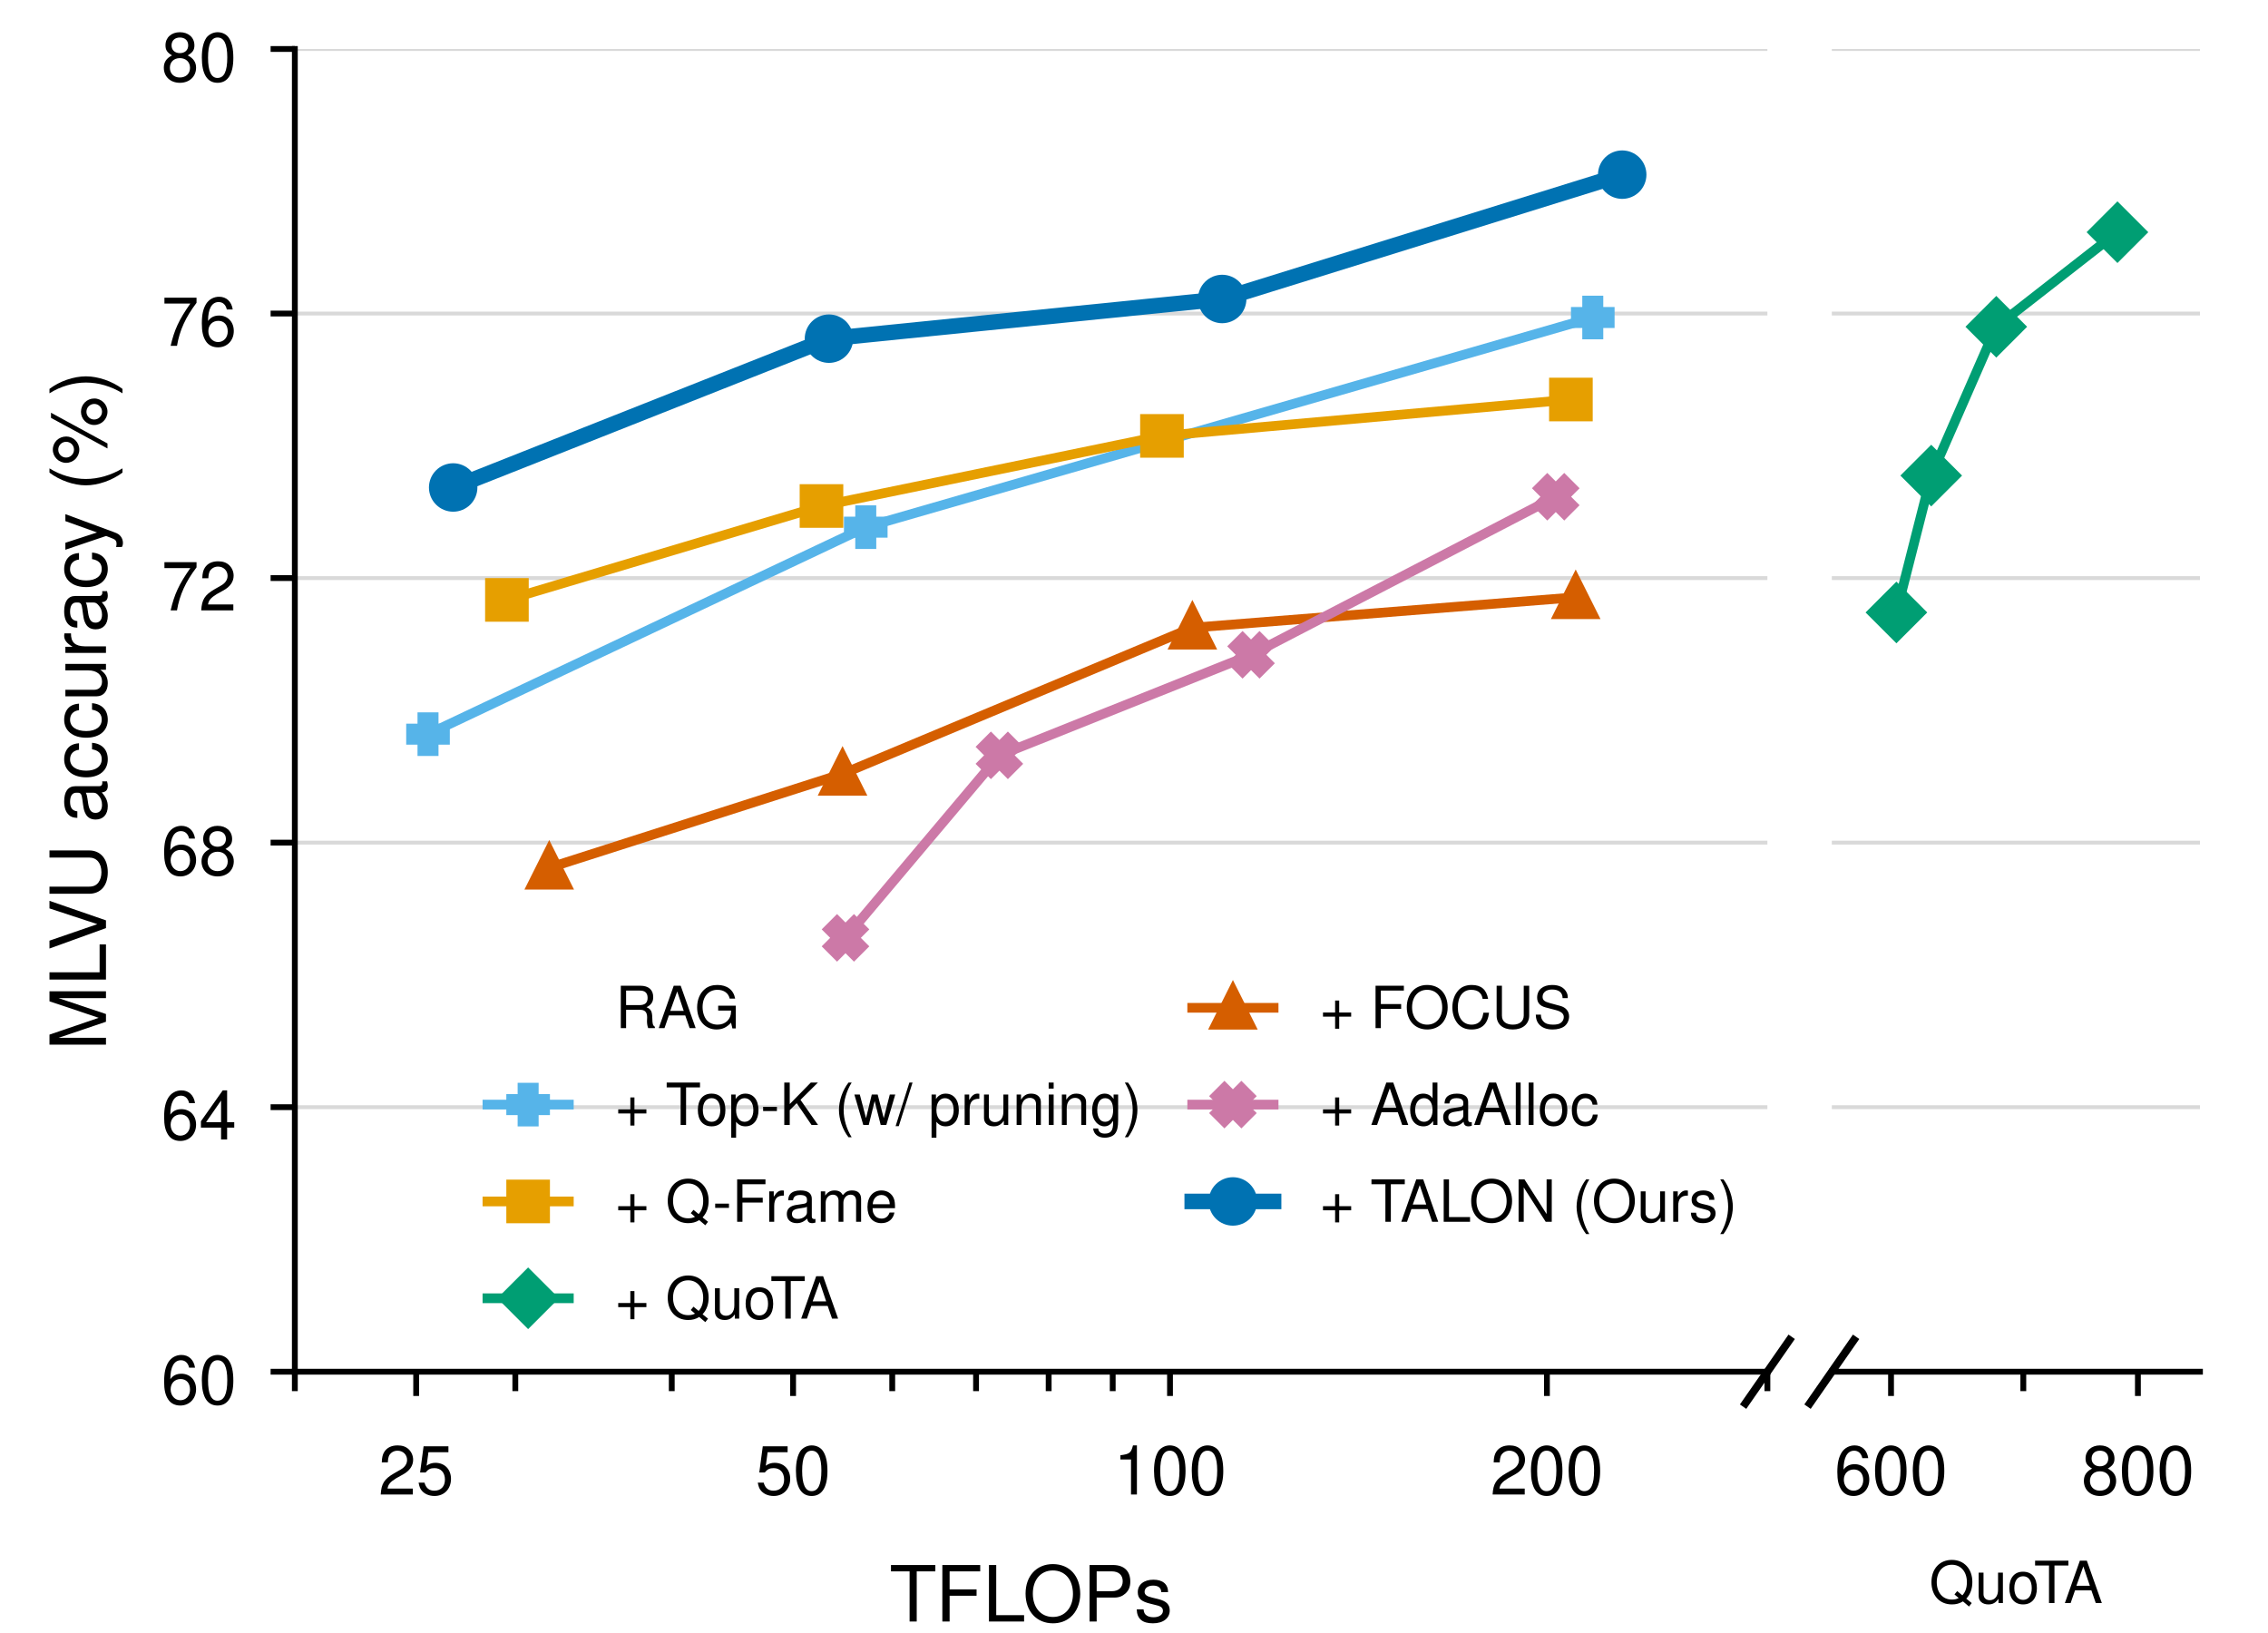
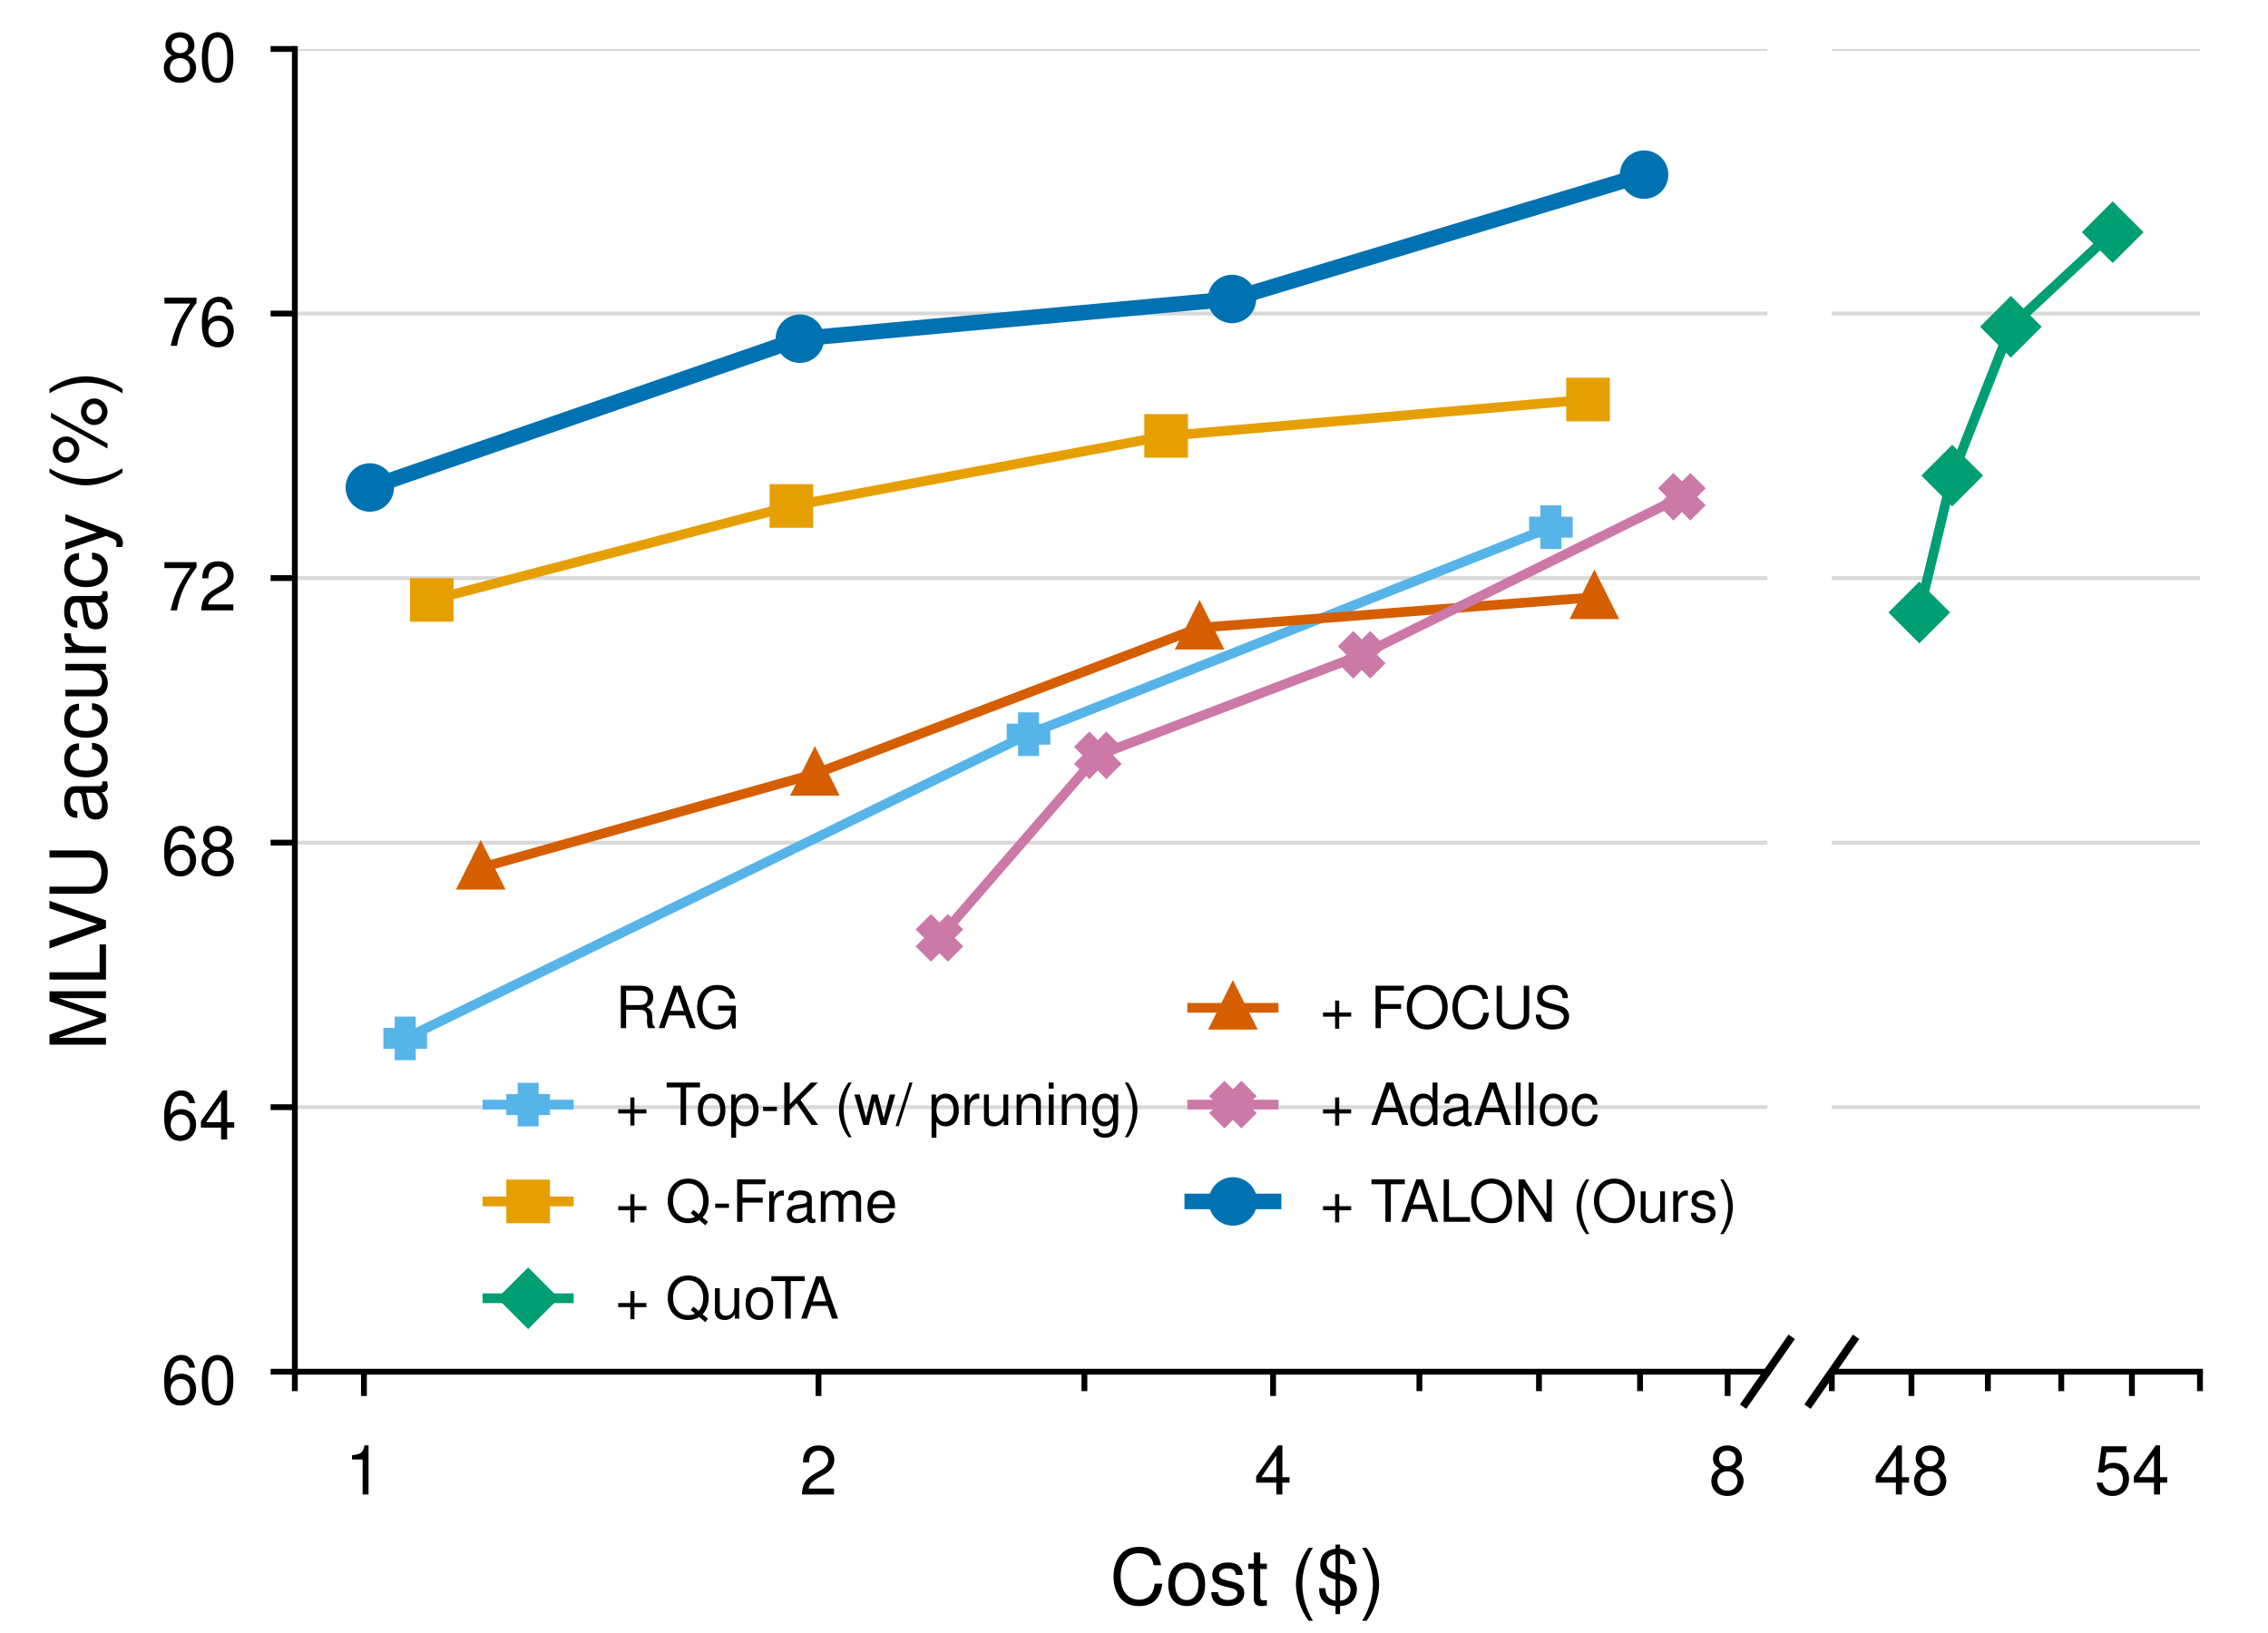
<svg xmlns="http://www.w3.org/2000/svg" xmlns:xlink="http://www.w3.org/1999/xlink" width="234pt" height="168.48pt" viewBox="0 0 234 168.48" version="1.1">
  <defs>
    <style type="text/css">*{stroke-linejoin: round; stroke-linecap: butt}</style>
  </defs>
  <g id="figure_1">
    <g id="patch_1">
      <path d="M 0 168.48  L 234 168.48  L 234 0  L 0 0  z " style="fill: #ffffff" />
    </g>
    <g id="axes_1">
      <g id="patch_2">
        <path d="M 30.42 141.523  L 182.35 141.523  L 182.35 5.054  L 30.42 5.054  z " style="fill: #ffffff" />
      </g>
      <g id="matplotlib.axis_1">
        <g id="xtick_1">
          <g id="line2d_1">
            <defs>
-               <path id="m18470038ee" d="M 0 0  L 0 2.5  " style="stroke: #000000; stroke-width: 0.6" />
+               <path id="m0f5b8f8ce3" d="M 0 0  L 0 2.5  " style="stroke: #000000; stroke-width: 0.6" />
            </defs>
            <g>
-               <use xlink:href="#m18470038ee" x="42.939" y="141.523" style="stroke: #000000; stroke-width: 0.6" />
+               <use xlink:href="#m0f5b8f8ce3" x="37.549" y="141.523" style="stroke: #000000; stroke-width: 0.6" />
            </g>
          </g>
          <g id="text_1">
-             <text style="font-size: 7px; font-family: 'Helvetica Neue', 'Helvetica', 'Arial', 'TeX Gyre Heros', 'Nimbus Sans', 'Liberation Sans', 'DejaVu Sans', sans-serif; text-anchor: middle" x="42.939" y="154.187" transform="rotate(-0 42.93908 154.1872)">25</text>
+             <text style="font-size: 7px; font-family: 'Helvetica Neue', 'Helvetica', 'Arial', 'TeX Gyre Heros', 'Nimbus Sans', 'Liberation Sans', 'DejaVu Sans', sans-serif; text-anchor: middle" x="37.549" y="154.187" transform="rotate(-0 37.54892 154.1872)">1</text>
          </g>
        </g>
        <g id="xtick_2">
          <g id="line2d_2">
            <g>
-               <use xlink:href="#m18470038ee" x="81.827" y="141.523" style="stroke: #000000; stroke-width: 0.6" />
+               <use xlink:href="#m0f5b8f8ce3" x="84.449" y="141.523" style="stroke: #000000; stroke-width: 0.6" />
            </g>
          </g>
          <g id="text_2">
-             <text style="font-size: 7px; font-family: 'Helvetica Neue', 'Helvetica', 'Arial', 'TeX Gyre Heros', 'Nimbus Sans', 'Liberation Sans', 'DejaVu Sans', sans-serif; text-anchor: middle" x="81.827" y="154.187" transform="rotate(-0 81.82689 154.1872)">50</text>
+             <text style="font-size: 7px; font-family: 'Helvetica Neue', 'Helvetica', 'Arial', 'TeX Gyre Heros', 'Nimbus Sans', 'Liberation Sans', 'DejaVu Sans', sans-serif; text-anchor: middle" x="84.449" y="154.187" transform="rotate(-0 84.44876 154.1872)">2</text>
          </g>
        </g>
        <g id="xtick_3">
          <g id="line2d_3">
            <g>
-               <use xlink:href="#m18470038ee" x="120.715" y="141.523" style="stroke: #000000; stroke-width: 0.6" />
+               <use xlink:href="#m0f5b8f8ce3" x="131.349" y="141.523" style="stroke: #000000; stroke-width: 0.6" />
            </g>
          </g>
          <g id="text_3">
-             <text style="font-size: 7px; font-family: 'Helvetica Neue', 'Helvetica', 'Arial', 'TeX Gyre Heros', 'Nimbus Sans', 'Liberation Sans', 'DejaVu Sans', sans-serif; text-anchor: middle" x="120.715" y="154.187" transform="rotate(-0 120.7147 154.1872)">100</text>
+             <text style="font-size: 7px; font-family: 'Helvetica Neue', 'Helvetica', 'Arial', 'TeX Gyre Heros', 'Nimbus Sans', 'Liberation Sans', 'DejaVu Sans', sans-serif; text-anchor: middle" x="131.349" y="154.187" transform="rotate(-0 131.3486 154.1872)">4</text>
          </g>
        </g>
        <g id="xtick_4">
          <g id="line2d_4">
            <g>
-               <use xlink:href="#m18470038ee" x="159.603" y="141.523" style="stroke: #000000; stroke-width: 0.6" />
+               <use xlink:href="#m0f5b8f8ce3" x="178.248" y="141.523" style="stroke: #000000; stroke-width: 0.6" />
            </g>
          </g>
          <g id="text_4">
-             <text style="font-size: 7px; font-family: 'Helvetica Neue', 'Helvetica', 'Arial', 'TeX Gyre Heros', 'Nimbus Sans', 'Liberation Sans', 'DejaVu Sans', sans-serif; text-anchor: middle" x="159.603" y="154.187" transform="rotate(-0 159.6025 154.1872)">200</text>
+             <text style="font-size: 7px; font-family: 'Helvetica Neue', 'Helvetica', 'Arial', 'TeX Gyre Heros', 'Nimbus Sans', 'Liberation Sans', 'DejaVu Sans', sans-serif; text-anchor: middle" x="178.248" y="154.187" transform="rotate(-0 178.2484 154.1872)">8</text>
          </g>
        </g>
        <g id="xtick_5">
          <g id="line2d_5">
            <defs>
-               <path id="mc4ffd150a0" d="M 0 0  L 0 2  " style="stroke: #000000; stroke-width: 0.6" />
+               <path id="mf58f7407f6" d="M 0 0  L 0 2  " style="stroke: #000000; stroke-width: 0.6" />
            </defs>
            <g>
-               <use xlink:href="#mc4ffd150a0" x="30.42" y="141.523" style="stroke: #000000; stroke-width: 0.6" />
+               <use xlink:href="#mf58f7407f6" x="30.42" y="141.523" style="stroke: #000000; stroke-width: 0.6" />
            </g>
          </g>
        </g>
        <g id="xtick_6">
          <g id="line2d_6">
            <g>
-               <use xlink:href="#mc4ffd150a0" x="53.168" y="141.523" style="stroke: #000000; stroke-width: 0.6" />
+               <use xlink:href="#mf58f7407f6" x="111.883" y="141.523" style="stroke: #000000; stroke-width: 0.6" />
            </g>
          </g>
        </g>
        <g id="xtick_7">
          <g id="line2d_7">
            <g>
-               <use xlink:href="#mc4ffd150a0" x="69.308" y="141.523" style="stroke: #000000; stroke-width: 0.6" />
+               <use xlink:href="#mf58f7407f6" x="146.447" y="141.523" style="stroke: #000000; stroke-width: 0.6" />
            </g>
          </g>
        </g>
        <g id="xtick_8">
          <g id="line2d_8">
            <g>
-               <use xlink:href="#mc4ffd150a0" x="92.056" y="141.523" style="stroke: #000000; stroke-width: 0.6" />
+               <use xlink:href="#mf58f7407f6" x="158.783" y="141.523" style="stroke: #000000; stroke-width: 0.6" />
            </g>
          </g>
        </g>
        <g id="xtick_9">
          <g id="line2d_9">
            <g>
-               <use xlink:href="#mc4ffd150a0" x="100.704" y="141.523" style="stroke: #000000; stroke-width: 0.6" />
-             </g>
-           </g>
-         </g>
-         <g id="xtick_10">
-           <g id="line2d_10">
-             <g>
-               <use xlink:href="#mc4ffd150a0" x="108.196" y="141.523" style="stroke: #000000; stroke-width: 0.6" />
-             </g>
-           </g>
-         </g>
-         <g id="xtick_11">
-           <g id="line2d_11">
-             <g>
-               <use xlink:href="#mc4ffd150a0" x="114.804" y="141.523" style="stroke: #000000; stroke-width: 0.6" />
-             </g>
-           </g>
-         </g>
-         <g id="xtick_12">
-           <g id="line2d_12">
-             <g>
-               <use xlink:href="#mc4ffd150a0" x="182.35" y="141.523" style="stroke: #000000; stroke-width: 0.6" />
+               <use xlink:href="#mf58f7407f6" x="169.213" y="141.523" style="stroke: #000000; stroke-width: 0.6" />
            </g>
          </g>
        </g>
        <g id="text_5">
-           <text style="font-size: 8px; font-family: 'Helvetica Neue', 'Helvetica', 'Arial', 'TeX Gyre Heros', 'Nimbus Sans', 'Liberation Sans', 'DejaVu Sans', sans-serif; text-anchor: middle" x="106.385" y="167.294" transform="rotate(-0 106.3852 167.2942)">TFLOPs</text>
+           <text style="font-size: 8px; font-family: 'Helvetica Neue', 'Helvetica', 'Arial', 'TeX Gyre Heros', 'Nimbus Sans', 'Liberation Sans', 'DejaVu Sans', sans-serif; text-anchor: middle" x="128.7" y="165.515" transform="rotate(-0 128.7 165.5155)">Cost ($)</text>
        </g>
      </g>
      <g id="matplotlib.axis_2">
        <g id="ytick_1">
-           <g id="line2d_13">
-             <path d="M 30.42 141.523  L 182.35 141.523  " clip-path="url(#p15c78c3ece)" style="fill: none; stroke: #d9d9d9; stroke-width: 0.4; stroke-linecap: square" />
-           </g>
-           <g id="line2d_14">
+           <g id="line2d_10">
+             <path d="M 30.42 141.523  L 182.35 141.523  " clip-path="url(#pca9b01bde7)" style="fill: none; stroke: #d9d9d9; stroke-width: 0.4; stroke-linecap: square" />
+           </g>
+           <g id="line2d_11">
            <defs>
-               <path id="ma5e0562d23" d="M 0 0  L -2.5 0  " style="stroke: #000000; stroke-width: 0.6" />
+               <path id="mbfa681f855" d="M 0 0  L -2.5 0  " style="stroke: #000000; stroke-width: 0.6" />
            </defs>
            <g>
-               <use xlink:href="#ma5e0562d23" x="30.42" y="141.523" style="stroke: #000000; stroke-width: 0.6" />
+               <use xlink:href="#mbfa681f855" x="30.42" y="141.523" style="stroke: #000000; stroke-width: 0.6" />
            </g>
          </g>
          <g id="text_6">
            <text style="font-size: 7px; font-family: 'Helvetica Neue', 'Helvetica', 'Arial', 'TeX Gyre Heros', 'Nimbus Sans', 'Liberation Sans', 'DejaVu Sans', sans-serif; text-anchor: end" x="24.42" y="144.855" transform="rotate(-0 24.42 144.8552)">60</text>
          </g>
        </g>
        <g id="ytick_2">
-           <g id="line2d_15">
-             <path d="M 30.42 114.229  L 182.35 114.229  " clip-path="url(#p15c78c3ece)" style="fill: none; stroke: #d9d9d9; stroke-width: 0.4; stroke-linecap: square" />
-           </g>
-           <g id="line2d_16">
-             <g>
-               <use xlink:href="#ma5e0562d23" x="30.42" y="114.229" style="stroke: #000000; stroke-width: 0.6" />
+           <g id="line2d_12">
+             <path d="M 30.42 114.229  L 182.35 114.229  " clip-path="url(#pca9b01bde7)" style="fill: none; stroke: #d9d9d9; stroke-width: 0.4; stroke-linecap: square" />
+           </g>
+           <g id="line2d_13">
+             <g>
+               <use xlink:href="#mbfa681f855" x="30.42" y="114.229" style="stroke: #000000; stroke-width: 0.6" />
            </g>
          </g>
          <g id="text_7">
            <text style="font-size: 7px; font-family: 'Helvetica Neue', 'Helvetica', 'Arial', 'TeX Gyre Heros', 'Nimbus Sans', 'Liberation Sans', 'DejaVu Sans', sans-serif; text-anchor: end" x="24.42" y="117.561" transform="rotate(-0 24.42 117.5614)">64</text>
          </g>
        </g>
        <g id="ytick_3">
-           <g id="line2d_17">
-             <path d="M 30.42 86.936  L 182.35 86.936  " clip-path="url(#p15c78c3ece)" style="fill: none; stroke: #d9d9d9; stroke-width: 0.4; stroke-linecap: square" />
-           </g>
-           <g id="line2d_18">
-             <g>
-               <use xlink:href="#ma5e0562d23" x="30.42" y="86.936" style="stroke: #000000; stroke-width: 0.6" />
+           <g id="line2d_14">
+             <path d="M 30.42 86.936  L 182.35 86.936  " clip-path="url(#pca9b01bde7)" style="fill: none; stroke: #d9d9d9; stroke-width: 0.4; stroke-linecap: square" />
+           </g>
+           <g id="line2d_15">
+             <g>
+               <use xlink:href="#mbfa681f855" x="30.42" y="86.936" style="stroke: #000000; stroke-width: 0.6" />
            </g>
          </g>
          <g id="text_8">
            <text style="font-size: 7px; font-family: 'Helvetica Neue', 'Helvetica', 'Arial', 'TeX Gyre Heros', 'Nimbus Sans', 'Liberation Sans', 'DejaVu Sans', sans-serif; text-anchor: end" x="24.42" y="90.268" transform="rotate(-0 24.42 90.26768)">68</text>
          </g>
        </g>
        <g id="ytick_4">
-           <g id="line2d_19">
-             <path d="M 30.42 59.642  L 182.35 59.642  " clip-path="url(#p15c78c3ece)" style="fill: none; stroke: #d9d9d9; stroke-width: 0.4; stroke-linecap: square" />
-           </g>
-           <g id="line2d_20">
-             <g>
-               <use xlink:href="#ma5e0562d23" x="30.42" y="59.642" style="stroke: #000000; stroke-width: 0.6" />
+           <g id="line2d_16">
+             <path d="M 30.42 59.642  L 182.35 59.642  " clip-path="url(#pca9b01bde7)" style="fill: none; stroke: #d9d9d9; stroke-width: 0.4; stroke-linecap: square" />
+           </g>
+           <g id="line2d_17">
+             <g>
+               <use xlink:href="#mbfa681f855" x="30.42" y="59.642" style="stroke: #000000; stroke-width: 0.6" />
            </g>
          </g>
          <g id="text_9">
            <text style="font-size: 7px; font-family: 'Helvetica Neue', 'Helvetica', 'Arial', 'TeX Gyre Heros', 'Nimbus Sans', 'Liberation Sans', 'DejaVu Sans', sans-serif; text-anchor: end" x="24.42" y="62.974" transform="rotate(-0 24.42 62.97392)">72</text>
          </g>
        </g>
        <g id="ytick_5">
-           <g id="line2d_21">
-             <path d="M 30.42 32.348  L 182.35 32.348  " clip-path="url(#p15c78c3ece)" style="fill: none; stroke: #d9d9d9; stroke-width: 0.4; stroke-linecap: square" />
-           </g>
-           <g id="line2d_22">
-             <g>
-               <use xlink:href="#ma5e0562d23" x="30.42" y="32.348" style="stroke: #000000; stroke-width: 0.6" />
+           <g id="line2d_18">
+             <path d="M 30.42 32.348  L 182.35 32.348  " clip-path="url(#pca9b01bde7)" style="fill: none; stroke: #d9d9d9; stroke-width: 0.4; stroke-linecap: square" />
+           </g>
+           <g id="line2d_19">
+             <g>
+               <use xlink:href="#mbfa681f855" x="30.42" y="32.348" style="stroke: #000000; stroke-width: 0.6" />
            </g>
          </g>
          <g id="text_10">
            <text style="font-size: 7px; font-family: 'Helvetica Neue', 'Helvetica', 'Arial', 'TeX Gyre Heros', 'Nimbus Sans', 'Liberation Sans', 'DejaVu Sans', sans-serif; text-anchor: end" x="24.42" y="35.68" transform="rotate(-0 24.42 35.68016)">76</text>
          </g>
        </g>
        <g id="ytick_6">
-           <g id="line2d_23">
-             <path d="M 30.42 5.054  L 182.35 5.054  " clip-path="url(#p15c78c3ece)" style="fill: none; stroke: #d9d9d9; stroke-width: 0.4; stroke-linecap: square" />
-           </g>
-           <g id="line2d_24">
-             <g>
-               <use xlink:href="#ma5e0562d23" x="30.42" y="5.054" style="stroke: #000000; stroke-width: 0.6" />
+           <g id="line2d_20">
+             <path d="M 30.42 5.054  L 182.35 5.054  " clip-path="url(#pca9b01bde7)" style="fill: none; stroke: #d9d9d9; stroke-width: 0.4; stroke-linecap: square" />
+           </g>
+           <g id="line2d_21">
+             <g>
+               <use xlink:href="#mbfa681f855" x="30.42" y="5.054" style="stroke: #000000; stroke-width: 0.6" />
            </g>
          </g>
          <g id="text_11">
            <text style="font-size: 7px; font-family: 'Helvetica Neue', 'Helvetica', 'Arial', 'TeX Gyre Heros', 'Nimbus Sans', 'Liberation Sans', 'DejaVu Sans', sans-serif; text-anchor: end" x="24.42" y="8.386" transform="rotate(-0 24.42 8.3864)">80</text>
          </g>
        </g>
        <g id="text_12">
          <text style="font-size: 8px; font-family: 'Helvetica Neue', 'Helvetica', 'Arial', 'TeX Gyre Heros', 'Nimbus Sans', 'Liberation Sans', 'DejaVu Sans', sans-serif; text-anchor: middle" x="10.933" y="73.289" transform="rotate(-90 10.93287 73.2888)">MLVU accuracy (%)</text>
        </g>
      </g>
+       <g id="line2d_22">
+         <path d="M 180.071 144.798  L 184.629 138.248  " style="fill: none; stroke: #000000; stroke-width: 0.8; stroke-linecap: square" />
+       </g>
+       <g id="line2d_23" />
+       <g id="line2d_24">
+         <path d="M 41.81 107.133  L 106.119 75.745  L 160.012 54.388  " clip-path="url(#pca9b01bde7)" style="fill: none; stroke: #56b4e9; stroke-linecap: square" />
+         <defs>
+           <path id="m81ebf027b1" d="M -0.583 1.75  L 0.583 1.75  L 0.583 0.583  L 1.75 0.583  L 1.75 -0.583  L 0.583 -0.583  L 0.583 -1.75  L -0.583 -1.75  L -0.583 -0.583  L -1.75 -0.583  L -1.75 0.583  L -0.583 0.583  z " style="stroke: #56b4e9; stroke-linejoin: miter" />
+         </defs>
+         <g clip-path="url(#pca9b01bde7)">
+           <use xlink:href="#m81ebf027b1" x="41.81" y="107.133" style="fill: #56b4e9; stroke: #56b4e9; stroke-linejoin: miter" />
+           <use xlink:href="#m81ebf027b1" x="106.119" y="75.745" style="fill: #56b4e9; stroke: #56b4e9; stroke-linejoin: miter" />
+           <use xlink:href="#m81ebf027b1" x="160.012" y="54.388" style="fill: #56b4e9; stroke: #56b4e9; stroke-linejoin: miter" />
+         </g>
+       </g>
      <g id="line2d_25">
-         <path d="M 180.071 144.798  L 184.629 138.248  " style="fill: none; stroke: #000000; stroke-width: 0.8; stroke-linecap: square" />
+         <path d="M 44.549 61.894  L 81.651 52.204  L 120.312 44.972  L 163.844 41.219  " clip-path="url(#pca9b01bde7)" style="fill: none; stroke: #e69f00; stroke-linecap: square" />
+         <defs>
+           <path id="mff6a5fab35" d="M -1.75 1.75  L 1.75 1.75  L 1.75 -1.75  L -1.75 -1.75  z " style="stroke: #e69f00; stroke-linejoin: miter" />
+         </defs>
+         <g clip-path="url(#pca9b01bde7)">
+           <use xlink:href="#mff6a5fab35" x="44.549" y="61.894" style="fill: #e69f00; stroke: #e69f00; stroke-linejoin: miter" />
+           <use xlink:href="#mff6a5fab35" x="81.651" y="52.204" style="fill: #e69f00; stroke: #e69f00; stroke-linejoin: miter" />
+           <use xlink:href="#mff6a5fab35" x="120.312" y="44.972" style="fill: #e69f00; stroke: #e69f00; stroke-linejoin: miter" />
+           <use xlink:href="#mff6a5fab35" x="163.844" y="41.219" style="fill: #e69f00; stroke: #e69f00; stroke-linejoin: miter" />
+         </g>
      </g>
      <g id="line2d_26" />
      <g id="line2d_27">
-         <path d="M 44.16 75.745  L 89.325 54.388  L 164.334 32.758  " clip-path="url(#p15c78c3ece)" style="fill: none; stroke: #56b4e9; stroke-linecap: square" />
+         <path d="M 49.603 89.529  L 84.076 79.839  L 123.767 64.76  L 164.5 61.621  " clip-path="url(#pca9b01bde7)" style="fill: none; stroke: #d55e00; stroke-linecap: square" />
        <defs>
-           <path id="mfc9e899045" d="M -0.583 1.75  L 0.583 1.75  L 0.583 0.583  L 1.75 0.583  L 1.75 -0.583  L 0.583 -0.583  L 0.583 -1.75  L -0.583 -1.75  L -0.583 -0.583  L -1.75 -0.583  L -1.75 0.583  L -0.583 0.583  z " style="stroke: #56b4e9; stroke-linejoin: miter" />
+           <path id="m4704a87d85" d="M 0 -1.75  L -1.75 1.75  L 1.75 1.75  z " style="stroke: #d55e00; stroke-linejoin: miter" />
        </defs>
-         <g clip-path="url(#p15c78c3ece)">
-           <use xlink:href="#mfc9e899045" x="44.16" y="75.745" style="fill: #56b4e9; stroke: #56b4e9; stroke-linejoin: miter" />
-           <use xlink:href="#mfc9e899045" x="89.325" y="54.388" style="fill: #56b4e9; stroke: #56b4e9; stroke-linejoin: miter" />
-           <use xlink:href="#mfc9e899045" x="164.334" y="32.758" style="fill: #56b4e9; stroke: #56b4e9; stroke-linejoin: miter" />
+         <g clip-path="url(#pca9b01bde7)">
+           <use xlink:href="#m4704a87d85" x="49.603" y="89.529" style="fill: #d55e00; stroke: #d55e00; stroke-linejoin: miter" />
+           <use xlink:href="#m4704a87d85" x="84.076" y="79.839" style="fill: #d55e00; stroke: #d55e00; stroke-linejoin: miter" />
+           <use xlink:href="#m4704a87d85" x="123.767" y="64.76" style="fill: #d55e00; stroke: #d55e00; stroke-linejoin: miter" />
+           <use xlink:href="#m4704a87d85" x="164.5" y="61.621" style="fill: #d55e00; stroke: #d55e00; stroke-linejoin: miter" />
        </g>
      </g>
      <g id="line2d_28">
-         <path d="M 52.301 61.894  L 84.756 52.204  L 119.884 44.972  L 162.077 41.219  " clip-path="url(#p15c78c3ece)" style="fill: none; stroke: #e69f00; stroke-linecap: square" />
+         <path d="M 96.926 96.761  L 113.268 77.929  L 140.496 67.557  L 173.529 51.249  " clip-path="url(#pca9b01bde7)" style="fill: none; stroke: #cc79a7; stroke-linecap: square" />
        <defs>
-           <path id="m3899bacdcd" d="M -1.75 1.75  L 1.75 1.75  L 1.75 -1.75  L -1.75 -1.75  z " style="stroke: #e69f00; stroke-linejoin: miter" />
+           <path id="mcdea7369c4" d="M -0.875 1.75  L 0 0.875  L 0.875 1.75  L 1.75 0.875  L 0.875 0  L 1.75 -0.875  L 0.875 -1.75  L 0 -0.875  L -0.875 -1.75  L -1.75 -0.875  L -0.875 0  L -1.75 0.875  z " style="stroke: #cc79a7; stroke-linejoin: miter" />
        </defs>
-         <g clip-path="url(#p15c78c3ece)">
-           <use xlink:href="#m3899bacdcd" x="52.301" y="61.894" style="fill: #e69f00; stroke: #e69f00; stroke-linejoin: miter" />
-           <use xlink:href="#m3899bacdcd" x="84.756" y="52.204" style="fill: #e69f00; stroke: #e69f00; stroke-linejoin: miter" />
-           <use xlink:href="#m3899bacdcd" x="119.884" y="44.972" style="fill: #e69f00; stroke: #e69f00; stroke-linejoin: miter" />
-           <use xlink:href="#m3899bacdcd" x="162.077" y="41.219" style="fill: #e69f00; stroke: #e69f00; stroke-linejoin: miter" />
-         </g>
-       </g>
-       <g id="line2d_29" />
-       <g id="line2d_30">
-         <path d="M 56.666 89.529  L 86.929 79.839  L 123.023 64.76  L 162.572 61.621  " clip-path="url(#p15c78c3ece)" style="fill: none; stroke: #d55e00; stroke-linecap: square" />
-         <defs>
-           <path id="m18b9eb3386" d="M 0 -1.75  L -1.75 1.75  L 1.75 1.75  z " style="stroke: #d55e00; stroke-linejoin: miter" />
-         </defs>
-         <g clip-path="url(#p15c78c3ece)">
-           <use xlink:href="#m18b9eb3386" x="56.666" y="89.529" style="fill: #d55e00; stroke: #d55e00; stroke-linejoin: miter" />
-           <use xlink:href="#m18b9eb3386" x="86.929" y="79.839" style="fill: #d55e00; stroke: #d55e00; stroke-linejoin: miter" />
-           <use xlink:href="#m18b9eb3386" x="123.023" y="64.76" style="fill: #d55e00; stroke: #d55e00; stroke-linejoin: miter" />
-           <use xlink:href="#m18b9eb3386" x="162.572" y="61.621" style="fill: #d55e00; stroke: #d55e00; stroke-linejoin: miter" />
-         </g>
-       </g>
-       <g id="line2d_31">
-         <path d="M 87.235 96.761  L 103.112 77.929  L 129.075 67.557  L 160.515 51.249  " clip-path="url(#p15c78c3ece)" style="fill: none; stroke: #cc79a7; stroke-linecap: square" />
-         <defs>
-           <path id="mcc2263ac82" d="M -0.875 1.75  L 0 0.875  L 0.875 1.75  L 1.75 0.875  L 0.875 0  L 1.75 -0.875  L 0.875 -1.75  L 0 -0.875  L -0.875 -1.75  L -1.75 -0.875  L -0.875 0  L -1.75 0.875  z " style="stroke: #cc79a7; stroke-linejoin: miter" />
-         </defs>
-         <g clip-path="url(#p15c78c3ece)">
-           <use xlink:href="#mcc2263ac82" x="87.235" y="96.761" style="fill: #cc79a7; stroke: #cc79a7; stroke-linejoin: miter" />
-           <use xlink:href="#mcc2263ac82" x="103.112" y="77.929" style="fill: #cc79a7; stroke: #cc79a7; stroke-linejoin: miter" />
-           <use xlink:href="#mcc2263ac82" x="129.075" y="67.557" style="fill: #cc79a7; stroke: #cc79a7; stroke-linejoin: miter" />
-           <use xlink:href="#mcc2263ac82" x="160.515" y="51.249" style="fill: #cc79a7; stroke: #cc79a7; stroke-linejoin: miter" />
+         <g clip-path="url(#pca9b01bde7)">
+           <use xlink:href="#mcdea7369c4" x="96.926" y="96.761" style="fill: #cc79a7; stroke: #cc79a7; stroke-linejoin: miter" />
+           <use xlink:href="#mcdea7369c4" x="113.268" y="77.929" style="fill: #cc79a7; stroke: #cc79a7; stroke-linejoin: miter" />
+           <use xlink:href="#mcdea7369c4" x="140.496" y="67.557" style="fill: #cc79a7; stroke: #cc79a7; stroke-linejoin: miter" />
+           <use xlink:href="#mcdea7369c4" x="173.529" y="51.249" style="fill: #cc79a7; stroke: #cc79a7; stroke-linejoin: miter" />
        </g>
      </g>
      <g id="patch_3">
        <path d="M 30.42 141.523  L 30.42 5.054  " style="fill: none; stroke: #000000; stroke-width: 0.6; stroke-linejoin: miter; stroke-linecap: square" />
      </g>
      <g id="patch_4">
        <path d="M 30.42 141.523  L 182.35 141.523  " style="fill: none; stroke: #000000; stroke-width: 0.6; stroke-linejoin: miter; stroke-linecap: square" />
      </g>
-       <g id="line2d_32">
-         <path d="M 46.756 50.294  L 85.528 34.941  L 126.098 30.847  L 167.37 18.019  " clip-path="url(#p15c78c3ece)" style="fill: none; stroke: #0072b2; stroke-width: 1.6; stroke-linecap: square" />
+       <g id="line2d_29">
+         <path d="M 38.155 50.294  L 82.527 34.941  L 127.108 30.847  L 169.628 18.019  " clip-path="url(#pca9b01bde7)" style="fill: none; stroke: #0072b2; stroke-width: 1.6; stroke-linecap: square" />
        <defs>
-           <path id="m6076d49053" d="M 0 2  C 0.53 2 1.039 1.789 1.414 1.414  C 1.789 1.039 2 0.53 2 0  C 2 -0.53 1.789 -1.039 1.414 -1.414  C 1.039 -1.789 0.53 -2 0 -2  C -0.53 -2 -1.039 -1.789 -1.414 -1.414  C -1.789 -1.039 -2 -0.53 -2 0  C -2 0.53 -1.789 1.039 -1.414 1.414  C -1.039 1.789 -0.53 2 0 2  z " style="stroke: #0072b2" />
+           <path id="m41793b77bf" d="M 0 2  C 0.53 2 1.039 1.789 1.414 1.414  C 1.789 1.039 2 0.53 2 0  C 2 -0.53 1.789 -1.039 1.414 -1.414  C 1.039 -1.789 0.53 -2 0 -2  C -0.53 -2 -1.039 -1.789 -1.414 -1.414  C -1.789 -1.039 -2 -0.53 -2 0  C -2 0.53 -1.789 1.039 -1.414 1.414  C -1.039 1.789 -0.53 2 0 2  z " style="stroke: #0072b2" />
        </defs>
-         <g clip-path="url(#p15c78c3ece)">
-           <use xlink:href="#m6076d49053" x="46.756" y="50.294" style="fill: #0072b2; stroke: #0072b2" />
-           <use xlink:href="#m6076d49053" x="85.528" y="34.941" style="fill: #0072b2; stroke: #0072b2" />
-           <use xlink:href="#m6076d49053" x="126.098" y="30.847" style="fill: #0072b2; stroke: #0072b2" />
-           <use xlink:href="#m6076d49053" x="167.37" y="18.019" style="fill: #0072b2; stroke: #0072b2" />
+         <g clip-path="url(#pca9b01bde7)">
+           <use xlink:href="#m41793b77bf" x="38.155" y="50.294" style="fill: #0072b2; stroke: #0072b2" />
+           <use xlink:href="#m41793b77bf" x="82.527" y="34.941" style="fill: #0072b2; stroke: #0072b2" />
+           <use xlink:href="#m41793b77bf" x="127.108" y="30.847" style="fill: #0072b2; stroke: #0072b2" />
+           <use xlink:href="#m41793b77bf" x="169.628" y="18.019" style="fill: #0072b2; stroke: #0072b2" />
        </g>
      </g>
      <g id="legend_1">
-         <g id="line2d_33" />
+         <g id="line2d_30" />
        <g id="text_13">
          <text style="font-size: 6px; font-family: 'Helvetica Neue', 'Helvetica', 'Arial', 'TeX Gyre Heros', 'Nimbus Sans', 'Liberation Sans', 'DejaVu Sans', sans-serif; text-anchor: start" x="63.49" y="106.075" transform="rotate(-0 63.49043 106.0752)">RAG</text>
        </g>
-         <g id="line2d_34">
+         <g id="line2d_31">
          <path d="M 50.29 113.965  L 54.49 113.965  L 58.69 113.965  " style="fill: none; stroke: #56b4e9; stroke-linecap: square" />
          <g>
-             <use xlink:href="#mfc9e899045" x="54.49" y="113.965" style="fill: #56b4e9; stroke: #56b4e9; stroke-linejoin: miter" />
+             <use xlink:href="#m81ebf027b1" x="54.49" y="113.965" style="fill: #56b4e9; stroke: #56b4e9; stroke-linejoin: miter" />
          </g>
        </g>
        <g id="text_14">
          <text style="font-size: 6px; font-family: 'Helvetica Neue', 'Helvetica', 'Arial', 'TeX Gyre Heros', 'Nimbus Sans', 'Liberation Sans', 'DejaVu Sans', sans-serif; text-anchor: start" x="63.49" y="116.065" transform="rotate(-0 63.49043 116.0652)">+ Top-K (w/ pruning)</text>
        </g>
-         <g id="line2d_35">
+         <g id="line2d_32">
          <path d="M 50.29 123.955  L 54.49 123.955  L 58.69 123.955  " style="fill: none; stroke: #e69f00; stroke-linecap: square" />
          <g>
-             <use xlink:href="#m3899bacdcd" x="54.49" y="123.955" style="fill: #e69f00; stroke: #e69f00; stroke-linejoin: miter" />
+             <use xlink:href="#mff6a5fab35" x="54.49" y="123.955" style="fill: #e69f00; stroke: #e69f00; stroke-linejoin: miter" />
          </g>
        </g>
        <g id="text_15">
          <text style="font-size: 6px; font-family: 'Helvetica Neue', 'Helvetica', 'Arial', 'TeX Gyre Heros', 'Nimbus Sans', 'Liberation Sans', 'DejaVu Sans', sans-serif; text-anchor: start" x="63.49" y="126.055" transform="rotate(-0 63.49043 126.0552)">+ Q-Frame</text>
        </g>
-         <g id="line2d_36">
+         <g id="line2d_33">
          <path d="M 50.29 133.945  L 54.49 133.945  L 58.69 133.945  " style="fill: none; stroke: #009e73; stroke-linecap: square" />
          <defs>
-             <path id="ma968ec2111" d="M -0 2.475  L 2.475 0  L 0 -2.475  L -2.475 -0  z " style="stroke: #009e73; stroke-linejoin: miter" />
+             <path id="m81fcff7747" d="M -0 2.475  L 2.475 0  L 0 -2.475  L -2.475 -0  z " style="stroke: #009e73; stroke-linejoin: miter" />
          </defs>
          <g>
-             <use xlink:href="#ma968ec2111" x="54.49" y="133.945" style="fill: #009e73; stroke: #009e73; stroke-linejoin: miter" />
+             <use xlink:href="#m81fcff7747" x="54.49" y="133.945" style="fill: #009e73; stroke: #009e73; stroke-linejoin: miter" />
          </g>
        </g>
        <g id="text_16">
          <text style="font-size: 6px; font-family: 'Helvetica Neue', 'Helvetica', 'Arial', 'TeX Gyre Heros', 'Nimbus Sans', 'Liberation Sans', 'DejaVu Sans', sans-serif; text-anchor: start" x="63.49" y="136.045" transform="rotate(-0 63.49043 136.0452)">+ QuoTA</text>
        </g>
-         <g id="line2d_37">
+         <g id="line2d_34">
          <path d="M 123.005 103.975  L 127.205 103.975  L 131.405 103.975  " style="fill: none; stroke: #d55e00; stroke-linecap: square" />
          <g>
-             <use xlink:href="#m18b9eb3386" x="127.205" y="103.975" style="fill: #d55e00; stroke: #d55e00; stroke-linejoin: miter" />
+             <use xlink:href="#m4704a87d85" x="127.205" y="103.975" style="fill: #d55e00; stroke: #d55e00; stroke-linejoin: miter" />
          </g>
        </g>
        <g id="text_17">
          <text style="font-size: 6px; font-family: 'Helvetica Neue', 'Helvetica', 'Arial', 'TeX Gyre Heros', 'Nimbus Sans', 'Liberation Sans', 'DejaVu Sans', sans-serif; text-anchor: start" x="136.205" y="106.075" transform="rotate(-0 136.2048 106.0752)">+ FOCUS</text>
        </g>
-         <g id="line2d_38">
+         <g id="line2d_35">
          <path d="M 123.005 113.965  L 127.205 113.965  L 131.405 113.965  " style="fill: none; stroke: #cc79a7; stroke-linecap: square" />
          <g>
-             <use xlink:href="#mcc2263ac82" x="127.205" y="113.965" style="fill: #cc79a7; stroke: #cc79a7; stroke-linejoin: miter" />
+             <use xlink:href="#mcdea7369c4" x="127.205" y="113.965" style="fill: #cc79a7; stroke: #cc79a7; stroke-linejoin: miter" />
          </g>
        </g>
        <g id="text_18">
          <text style="font-size: 6px; font-family: 'Helvetica Neue', 'Helvetica', 'Arial', 'TeX Gyre Heros', 'Nimbus Sans', 'Liberation Sans', 'DejaVu Sans', sans-serif; text-anchor: start" x="136.205" y="116.065" transform="rotate(-0 136.2048 116.0652)">+ AdaAlloc</text>
        </g>
-         <g id="line2d_39">
+         <g id="line2d_36">
          <path d="M 123.005 123.955  L 127.205 123.955  L 131.405 123.955  " style="fill: none; stroke: #0072b2; stroke-width: 1.6; stroke-linecap: square" />
          <g>
-             <use xlink:href="#m6076d49053" x="127.205" y="123.955" style="fill: #0072b2; stroke: #0072b2" />
+             <use xlink:href="#m41793b77bf" x="127.205" y="123.955" style="fill: #0072b2; stroke: #0072b2" />
          </g>
        </g>
        <g id="text_19">
          <text style="font-size: 6px; font-family: 'Helvetica Neue', 'Helvetica', 'Arial', 'TeX Gyre Heros', 'Nimbus Sans', 'Liberation Sans', 'DejaVu Sans', sans-serif; text-anchor: start" x="136.205" y="126.055" transform="rotate(-0 136.2048 126.0552)">+ TALON (Ours)</text>
        </g>
      </g>
    </g>
    <g id="axes_2">
      <g id="patch_5">
        <path d="M 188.997 141.523  L 226.98 141.523  L 226.98 5.054  L 188.997 5.054  z " style="fill: #ffffff" />
      </g>
      <g id="matplotlib.axis_3">
+         <g id="xtick_10">
+           <g id="line2d_37">
+             <g>
+               <use xlink:href="#m0f5b8f8ce3" x="197.215" y="141.523" style="stroke: #000000; stroke-width: 0.6" />
+             </g>
+           </g>
+           <g id="text_20">
+             <text style="font-size: 7px; font-family: 'Helvetica Neue', 'Helvetica', 'Arial', 'TeX Gyre Heros', 'Nimbus Sans', 'Liberation Sans', 'DejaVu Sans', sans-serif; text-anchor: middle" x="197.215" y="154.187" transform="rotate(-0 197.2152 154.1872)">48</text>
+           </g>
+         </g>
+         <g id="xtick_11">
+           <g id="line2d_38">
+             <g>
+               <use xlink:href="#m0f5b8f8ce3" x="219.958" y="141.523" style="stroke: #000000; stroke-width: 0.6" />
+             </g>
+           </g>
+           <g id="text_21">
+             <text style="font-size: 7px; font-family: 'Helvetica Neue', 'Helvetica', 'Arial', 'TeX Gyre Heros', 'Nimbus Sans', 'Liberation Sans', 'DejaVu Sans', sans-serif; text-anchor: middle" x="219.958" y="154.187" transform="rotate(-0 219.9578 154.1872)">54</text>
+           </g>
+         </g>
+         <g id="xtick_12">
+           <g id="line2d_39">
+             <g>
+               <use xlink:href="#mf58f7407f6" x="188.997" y="141.523" style="stroke: #000000; stroke-width: 0.6" />
+             </g>
+           </g>
+         </g>
        <g id="xtick_13">
          <g id="line2d_40">
            <g>
-               <use xlink:href="#m18470038ee" x="195.106" y="141.523" style="stroke: #000000; stroke-width: 0.6" />
-             </g>
-           </g>
-           <g id="text_20">
-             <text style="font-size: 7px; font-family: 'Helvetica Neue', 'Helvetica', 'Arial', 'TeX Gyre Heros', 'Nimbus Sans', 'Liberation Sans', 'DejaVu Sans', sans-serif; text-anchor: middle" x="195.106" y="154.187" transform="rotate(-0 195.1059 154.1872)">600</text>
+               <use xlink:href="#mf58f7407f6" x="205.097" y="141.523" style="stroke: #000000; stroke-width: 0.6" />
+             </g>
          </g>
        </g>
        <g id="xtick_14">
          <g id="line2d_41">
            <g>
-               <use xlink:href="#m18470038ee" x="220.577" y="141.523" style="stroke: #000000; stroke-width: 0.6" />
-             </g>
-           </g>
-           <g id="text_21">
-             <text style="font-size: 7px; font-family: 'Helvetica Neue', 'Helvetica', 'Arial', 'TeX Gyre Heros', 'Nimbus Sans', 'Liberation Sans', 'DejaVu Sans', sans-serif; text-anchor: middle" x="220.577" y="154.187" transform="rotate(-0 220.5768 154.1872)">800</text>
+               <use xlink:href="#mf58f7407f6" x="212.671" y="141.523" style="stroke: #000000; stroke-width: 0.6" />
+             </g>
          </g>
        </g>
        <g id="xtick_15">
          <g id="line2d_42">
            <g>
-               <use xlink:href="#mc4ffd150a0" x="208.754" y="141.523" style="stroke: #000000; stroke-width: 0.6" />
-             </g>
-           </g>
-         </g>
-         <g id="text_22">
-           <text style="font-size: 6px; font-family: 'Helvetica Neue', 'Helvetica', 'Arial', 'TeX Gyre Heros', 'Nimbus Sans', 'Liberation Sans', 'DejaVu Sans', sans-serif; text-anchor: middle" x="207.989" y="165.39" transform="rotate(-0 207.9887 165.3902)">QuoTA</text>
+               <use xlink:href="#mf58f7407f6" x="226.98" y="141.523" style="stroke: #000000; stroke-width: 0.6" />
+             </g>
+           </g>
        </g>
      </g>
      <g id="matplotlib.axis_4">
        <g id="ytick_7">
          <g id="line2d_43">
-             <path d="M 188.997 141.523  L 226.98 141.523  " clip-path="url(#p824b7fd1ef)" style="fill: none; stroke: #d9d9d9; stroke-width: 0.4; stroke-linecap: square" />
+             <path d="M 188.997 141.523  L 226.98 141.523  " clip-path="url(#p7a08da17bf)" style="fill: none; stroke: #d9d9d9; stroke-width: 0.4; stroke-linecap: square" />
          </g>
        </g>
        <g id="ytick_8">
          <g id="line2d_44">
-             <path d="M 188.997 114.229  L 226.98 114.229  " clip-path="url(#p824b7fd1ef)" style="fill: none; stroke: #d9d9d9; stroke-width: 0.4; stroke-linecap: square" />
+             <path d="M 188.997 114.229  L 226.98 114.229  " clip-path="url(#p7a08da17bf)" style="fill: none; stroke: #d9d9d9; stroke-width: 0.4; stroke-linecap: square" />
          </g>
        </g>
        <g id="ytick_9">
          <g id="line2d_45">
-             <path d="M 188.997 86.936  L 226.98 86.936  " clip-path="url(#p824b7fd1ef)" style="fill: none; stroke: #d9d9d9; stroke-width: 0.4; stroke-linecap: square" />
+             <path d="M 188.997 86.936  L 226.98 86.936  " clip-path="url(#p7a08da17bf)" style="fill: none; stroke: #d9d9d9; stroke-width: 0.4; stroke-linecap: square" />
          </g>
        </g>
        <g id="ytick_10">
          <g id="line2d_46">
-             <path d="M 188.997 59.642  L 226.98 59.642  " clip-path="url(#p824b7fd1ef)" style="fill: none; stroke: #d9d9d9; stroke-width: 0.4; stroke-linecap: square" />
+             <path d="M 188.997 59.642  L 226.98 59.642  " clip-path="url(#p7a08da17bf)" style="fill: none; stroke: #d9d9d9; stroke-width: 0.4; stroke-linecap: square" />
          </g>
        </g>
        <g id="ytick_11">
          <g id="line2d_47">
-             <path d="M 188.997 32.348  L 226.98 32.348  " clip-path="url(#p824b7fd1ef)" style="fill: none; stroke: #d9d9d9; stroke-width: 0.4; stroke-linecap: square" />
+             <path d="M 188.997 32.348  L 226.98 32.348  " clip-path="url(#p7a08da17bf)" style="fill: none; stroke: #d9d9d9; stroke-width: 0.4; stroke-linecap: square" />
          </g>
        </g>
        <g id="ytick_12">
          <g id="line2d_48">
-             <path d="M 188.997 5.054  L 226.98 5.054  " clip-path="url(#p824b7fd1ef)" style="fill: none; stroke: #d9d9d9; stroke-width: 0.4; stroke-linecap: square" />
+             <path d="M 188.997 5.054  L 226.98 5.054  " clip-path="url(#p7a08da17bf)" style="fill: none; stroke: #d9d9d9; stroke-width: 0.4; stroke-linecap: square" />
          </g>
        </g>
      </g>
      <g id="line2d_49">
        <path d="M 186.718 144.798  L 191.276 138.248  " style="fill: none; stroke: #000000; stroke-width: 0.8; stroke-linecap: square" />
      </g>
      <g id="line2d_50">
-         <path d="M 195.66 63.19  L 199.254 49.066  L 205.966 33.713  L 218.466 23.955  " clip-path="url(#p824b7fd1ef)" style="fill: none; stroke: #009e73; stroke-linecap: square" />
-         <g clip-path="url(#p824b7fd1ef)">
-           <use xlink:href="#ma968ec2111" x="195.66" y="63.19" style="fill: #009e73; stroke: #009e73; stroke-linejoin: miter" />
-           <use xlink:href="#ma968ec2111" x="199.254" y="49.066" style="fill: #009e73; stroke: #009e73; stroke-linejoin: miter" />
-           <use xlink:href="#ma968ec2111" x="205.966" y="33.713" style="fill: #009e73; stroke: #009e73; stroke-linejoin: miter" />
-           <use xlink:href="#ma968ec2111" x="218.466" y="23.955" style="fill: #009e73; stroke: #009e73; stroke-linejoin: miter" />
+         <path d="M 198.022 63.19  L 201.417 49.066  L 207.469 33.713  L 217.977 23.955  " clip-path="url(#p7a08da17bf)" style="fill: none; stroke: #009e73; stroke-linecap: square" />
+         <g clip-path="url(#p7a08da17bf)">
+           <use xlink:href="#m81fcff7747" x="198.022" y="63.19" style="fill: #009e73; stroke: #009e73; stroke-linejoin: miter" />
+           <use xlink:href="#m81fcff7747" x="201.417" y="49.066" style="fill: #009e73; stroke: #009e73; stroke-linejoin: miter" />
+           <use xlink:href="#m81fcff7747" x="207.469" y="33.713" style="fill: #009e73; stroke: #009e73; stroke-linejoin: miter" />
+           <use xlink:href="#m81fcff7747" x="217.977" y="23.955" style="fill: #009e73; stroke: #009e73; stroke-linejoin: miter" />
        </g>
      </g>
      <g id="patch_6">
        <path d="M 188.997 141.523  L 226.98 141.523  " style="fill: none; stroke: #000000; stroke-width: 0.6; stroke-linejoin: miter; stroke-linecap: square" />
      </g>
    </g>
  </g>
  <defs>
-     <clipPath id="p15c78c3ece">
+     <clipPath id="pca9b01bde7">
      <rect x="30.42" y="5.054" width="151.93" height="136.469" />
    </clipPath>
-     <clipPath id="p824b7fd1ef">
+     <clipPath id="p7a08da17bf">
      <rect x="188.997" y="5.054" width="37.983" height="136.469" />
    </clipPath>
  </defs>
</svg>
